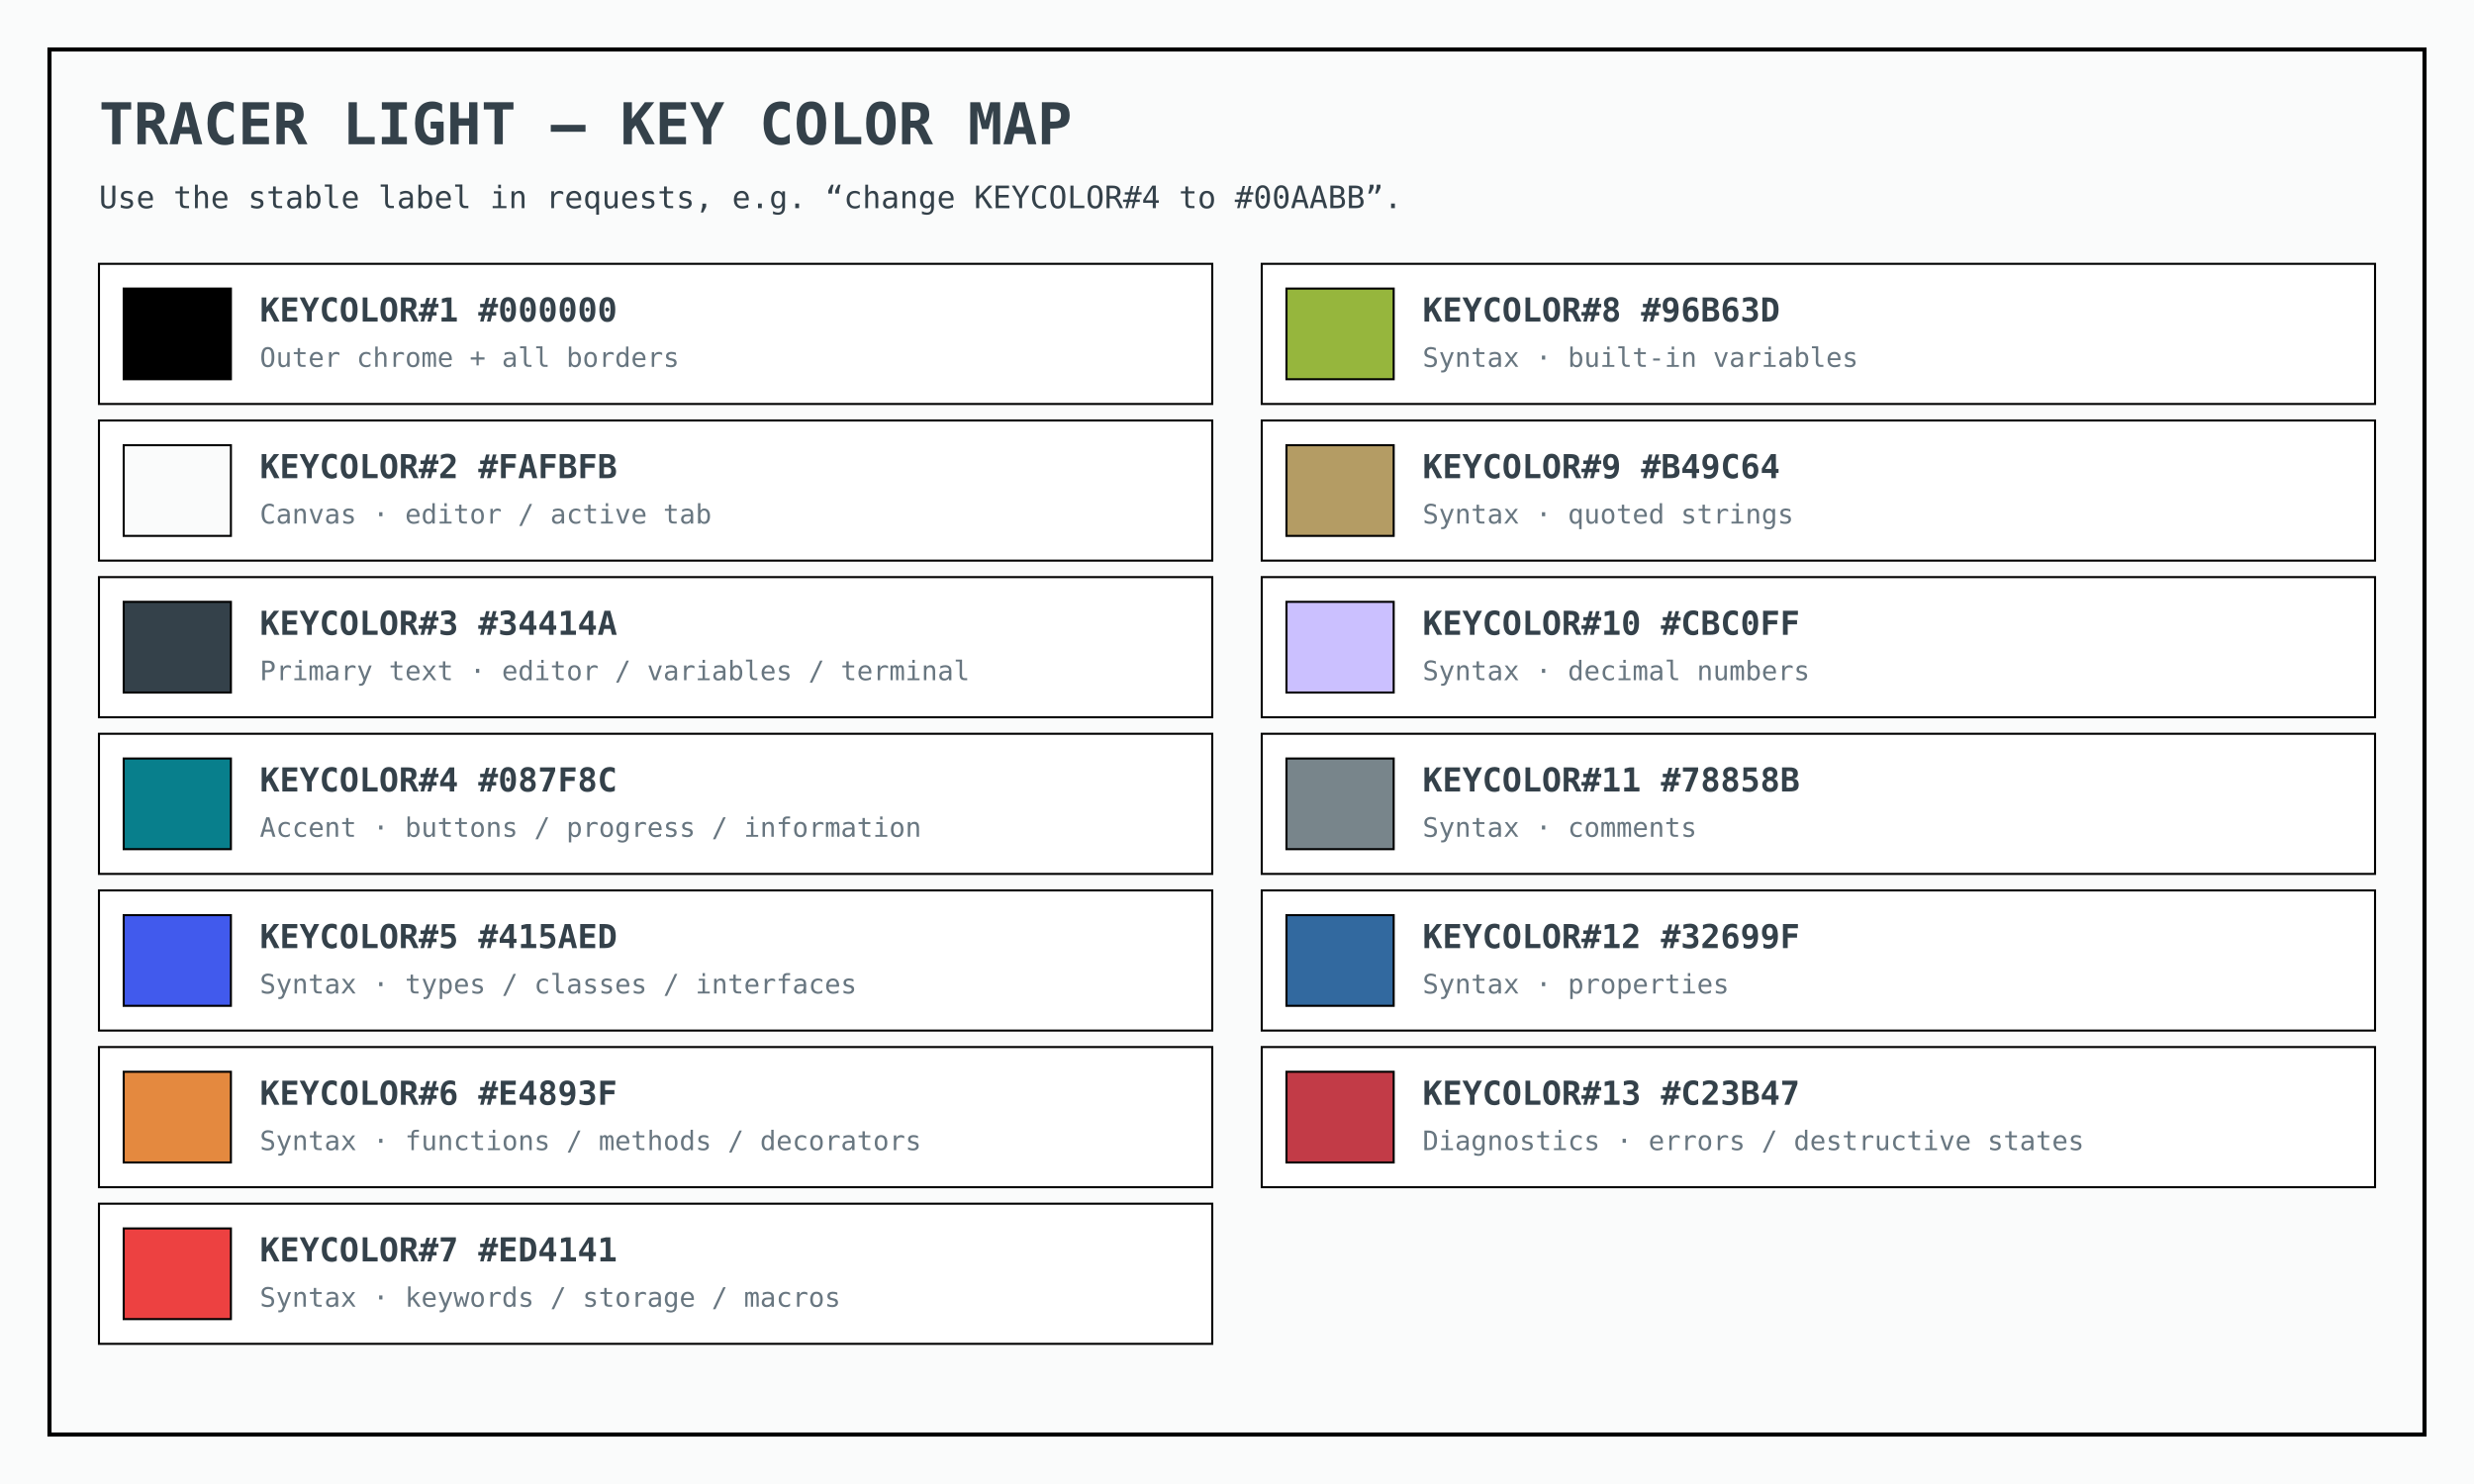
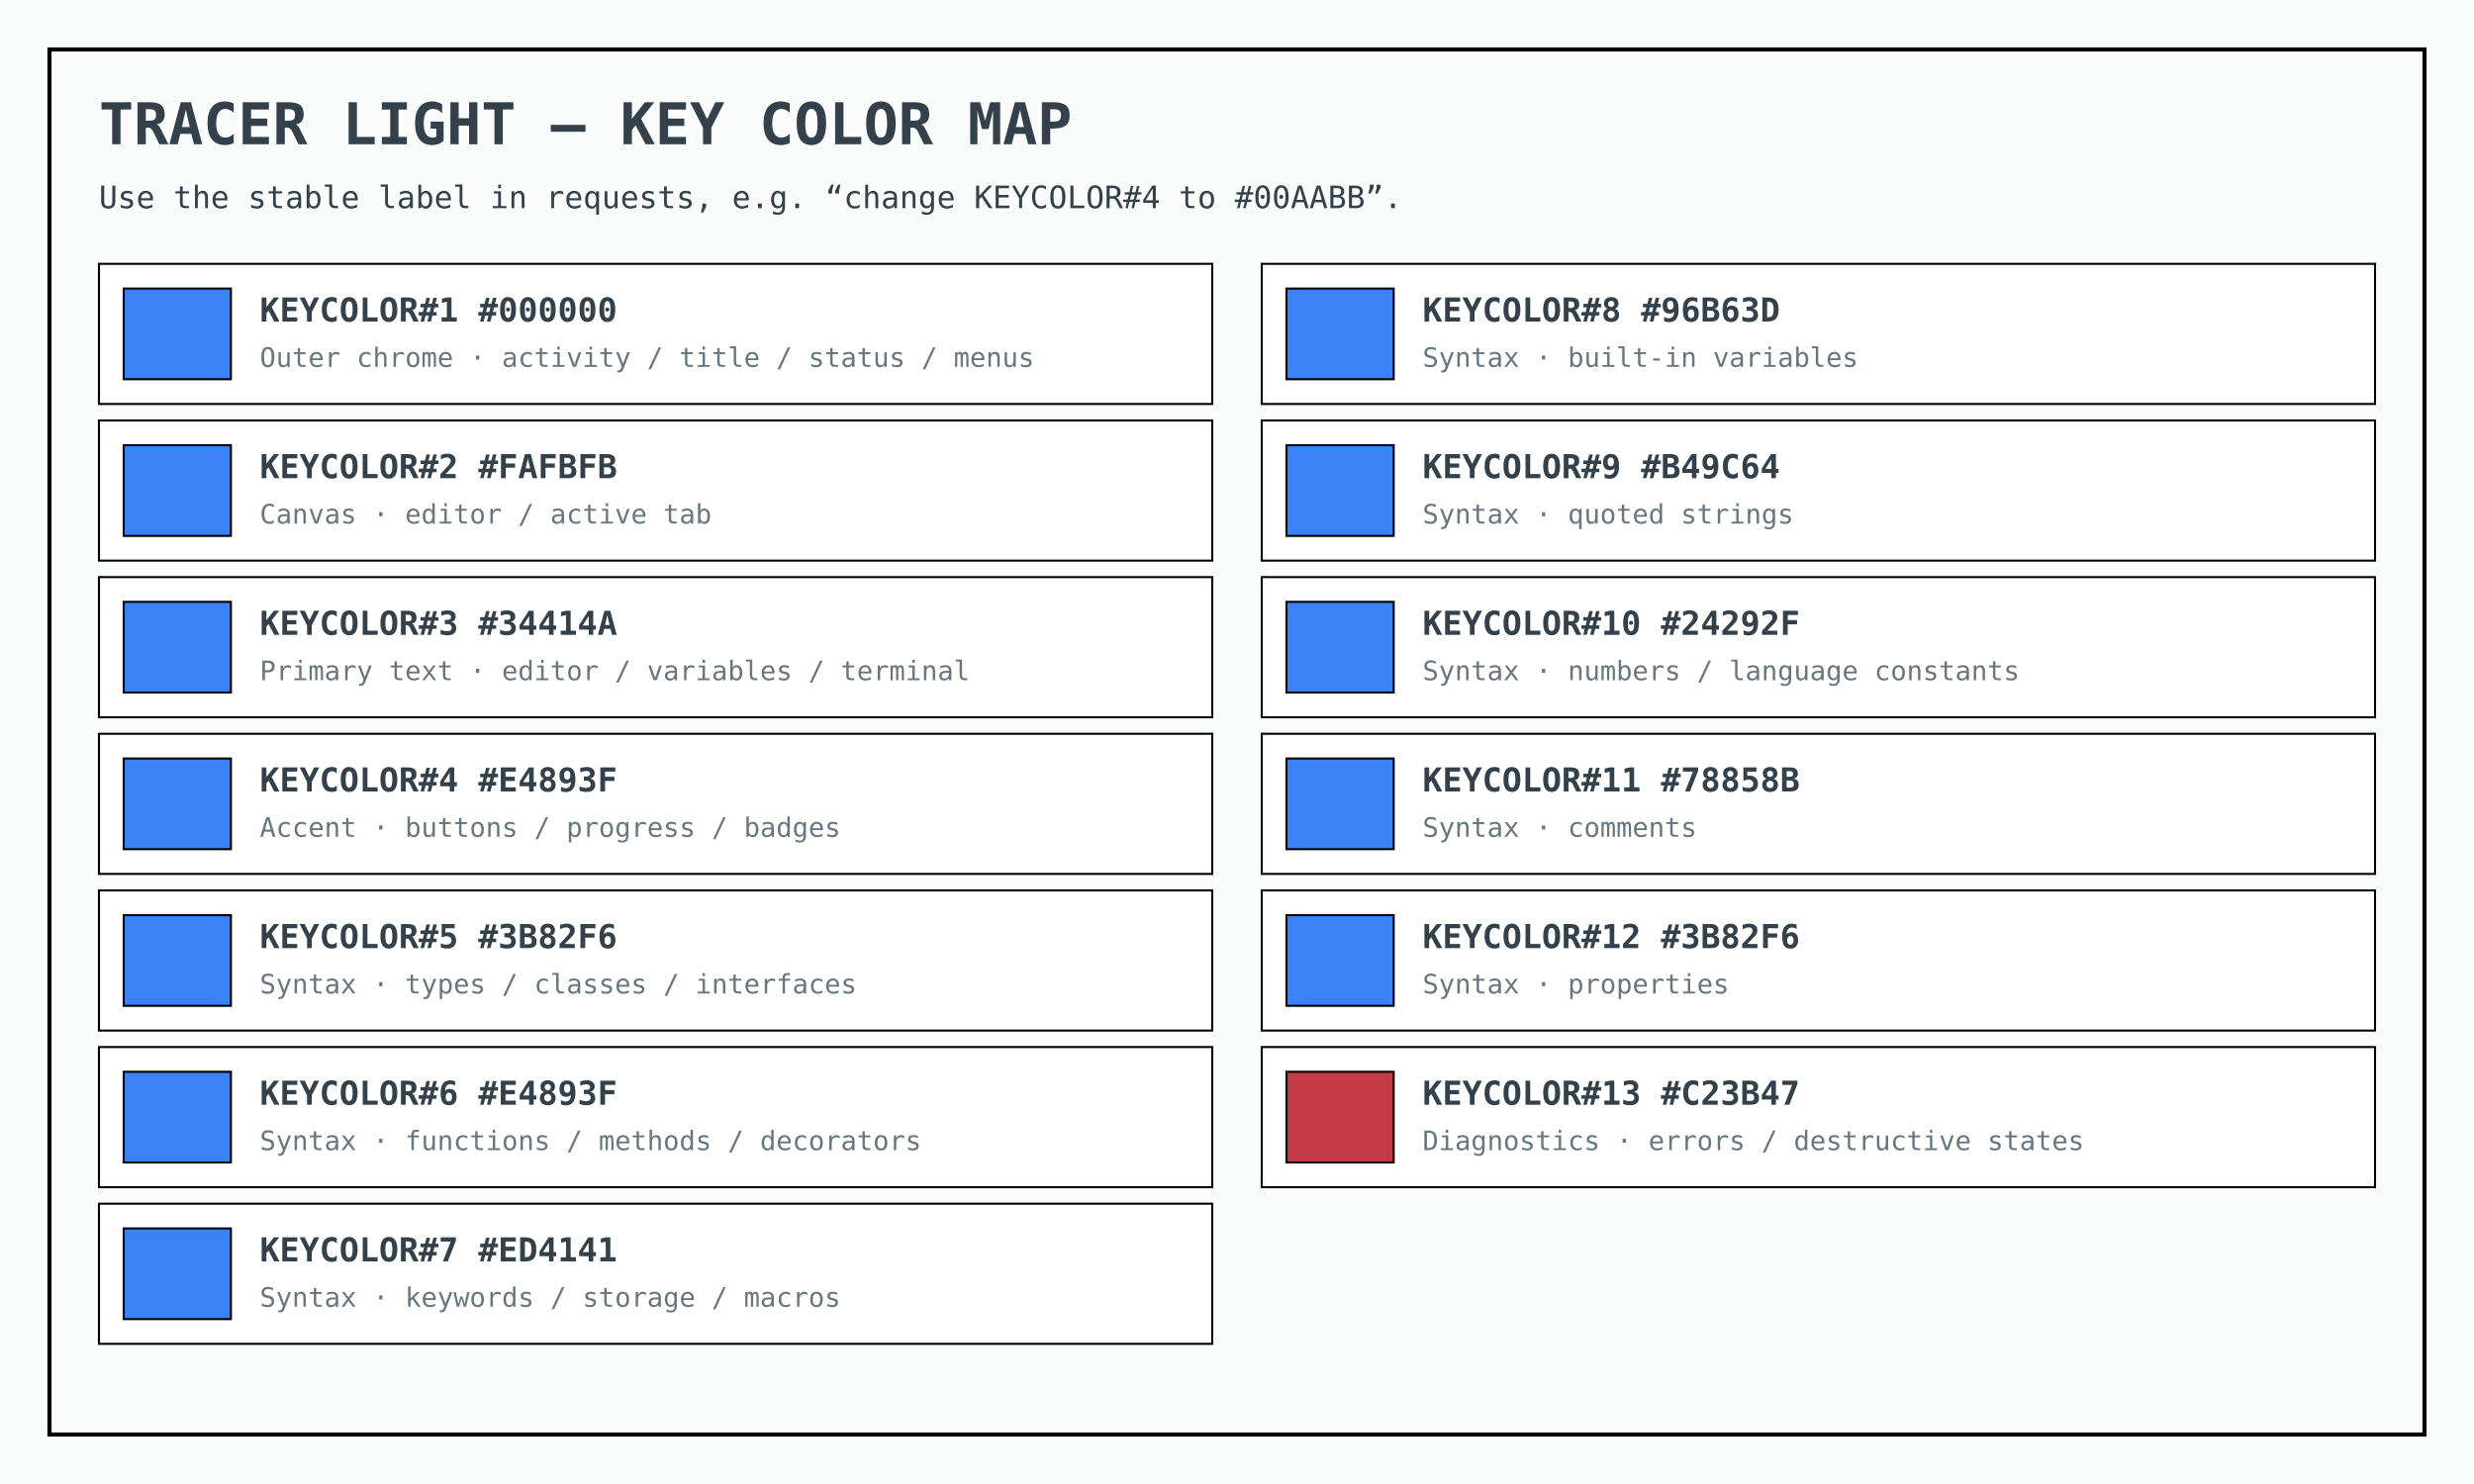
<svg xmlns="http://www.w3.org/2000/svg" width="1200" height="720" viewBox="0 0 1200 720" role="img" aria-labelledby="title description">
  <rect width="1200" height="720" fill="#FAFBFB" />
  <rect x="24" y="24" width="1152" height="672" fill="none" stroke="#000000" stroke-width="2" />
  <g font-family="ui-monospace, SFMono-Regular, Menlo, Consolas, monospace" fill="#34414A">
    <text x="48" y="70" font-size="28" font-weight="700">TRACER LIGHT — KEY COLOR MAP</text>
    <text x="48" y="101" font-size="15">Use the stable label in requests, e.g. “change KEYCOLOR#4 to #00AABB”.</text>
  </g>
  <g transform="translate(48 128)" font-family="ui-monospace, SFMono-Regular, Menlo, Consolas, monospace">
    <rect width="540" height="68" fill="#FFFFFF" stroke="#000000" />
-     <rect x="12" y="12" width="52" height="44" fill="#000000" stroke="#000000" />
+     <rect x="12" y="12" width="52" height="44" fill="#3B82F6" stroke="#000000" />
    <text x="78" y="28" font-size="16" font-weight="700" fill="#34414A">KEYCOLOR#1  #000000</text>
-     <text x="78" y="50" font-size="13" fill="#687680">Outer chrome + all borders</text>
+     <text x="78" y="50" font-size="13" fill="#687680">Outer chrome · activity / title / status / menus</text>
  </g>
  <g transform="translate(48 204)" font-family="ui-monospace, SFMono-Regular, Menlo, Consolas, monospace">
    <rect width="540" height="68" fill="#FFFFFF" stroke="#000000" />
-     <rect x="12" y="12" width="52" height="44" fill="#FAFBFB" stroke="#000000" />
+     <rect x="12" y="12" width="52" height="44" fill="#3B82F6" stroke="#000000" />
    <text x="78" y="28" font-size="16" font-weight="700" fill="#34414A">KEYCOLOR#2  #FAFBFB</text>
    <text x="78" y="50" font-size="13" fill="#687680">Canvas · editor / active tab</text>
  </g>
  <g transform="translate(48 280)" font-family="ui-monospace, SFMono-Regular, Menlo, Consolas, monospace">
    <rect width="540" height="68" fill="#FFFFFF" stroke="#000000" />
-     <rect x="12" y="12" width="52" height="44" fill="#34414A" stroke="#000000" />
+     <rect x="12" y="12" width="52" height="44" fill="#3B82F6" stroke="#000000" />
    <text x="78" y="28" font-size="16" font-weight="700" fill="#34414A">KEYCOLOR#3  #34414A</text>
    <text x="78" y="50" font-size="13" fill="#687680">Primary text · editor / variables / terminal</text>
  </g>
  <g transform="translate(48 356)" font-family="ui-monospace, SFMono-Regular, Menlo, Consolas, monospace">
    <rect width="540" height="68" fill="#FFFFFF" stroke="#000000" />
-     <rect x="12" y="12" width="52" height="44" fill="#087F8C" stroke="#000000" />
-     <text x="78" y="28" font-size="16" font-weight="700" fill="#34414A">KEYCOLOR#4  #087F8C</text>
-     <text x="78" y="50" font-size="13" fill="#687680">Accent · buttons / progress / information</text>
+     <rect x="12" y="12" width="52" height="44" fill="#3B82F6" stroke="#000000" />
+     <text x="78" y="28" font-size="16" font-weight="700" fill="#34414A">KEYCOLOR#4  #E4893F</text>
+     <text x="78" y="50" font-size="13" fill="#687680">Accent · buttons / progress / badges</text>
  </g>
  <g transform="translate(48 432)" font-family="ui-monospace, SFMono-Regular, Menlo, Consolas, monospace">
    <rect width="540" height="68" fill="#FFFFFF" stroke="#000000" />
-     <rect x="12" y="12" width="52" height="44" fill="#415AED" stroke="#000000" />
-     <text x="78" y="28" font-size="16" font-weight="700" fill="#34414A">KEYCOLOR#5  #415AED</text>
+     <rect x="12" y="12" width="52" height="44" fill="#3B82F6" stroke="#000000" />
+     <text x="78" y="28" font-size="16" font-weight="700" fill="#34414A">KEYCOLOR#5  #3B82F6</text>
    <text x="78" y="50" font-size="13" fill="#687680">Syntax · types / classes / interfaces</text>
  </g>
  <g transform="translate(48 508)" font-family="ui-monospace, SFMono-Regular, Menlo, Consolas, monospace">
    <rect width="540" height="68" fill="#FFFFFF" stroke="#000000" />
-     <rect x="12" y="12" width="52" height="44" fill="#E4893F" stroke="#000000" />
+     <rect x="12" y="12" width="52" height="44" fill="#3B82F6" stroke="#000000" />
    <text x="78" y="28" font-size="16" font-weight="700" fill="#34414A">KEYCOLOR#6  #E4893F</text>
    <text x="78" y="50" font-size="13" fill="#687680">Syntax · functions / methods / decorators</text>
  </g>
  <g transform="translate(48 584)" font-family="ui-monospace, SFMono-Regular, Menlo, Consolas, monospace">
    <rect width="540" height="68" fill="#FFFFFF" stroke="#000000" />
-     <rect x="12" y="12" width="52" height="44" fill="#ED4141" stroke="#000000" />
+     <rect x="12" y="12" width="52" height="44" fill="#3B82F6" stroke="#000000" />
    <text x="78" y="28" font-size="16" font-weight="700" fill="#34414A">KEYCOLOR#7  #ED4141</text>
    <text x="78" y="50" font-size="13" fill="#687680">Syntax · keywords / storage / macros</text>
  </g>
  <g transform="translate(612 128)" font-family="ui-monospace, SFMono-Regular, Menlo, Consolas, monospace">
    <rect width="540" height="68" fill="#FFFFFF" stroke="#000000" />
-     <rect x="12" y="12" width="52" height="44" fill="#96B63D" stroke="#000000" />
+     <rect x="12" y="12" width="52" height="44" fill="#3B82F6" stroke="#000000" />
    <text x="78" y="28" font-size="16" font-weight="700" fill="#34414A">KEYCOLOR#8  #96B63D</text>
    <text x="78" y="50" font-size="13" fill="#687680">Syntax · built-in variables</text>
  </g>
  <g transform="translate(612 204)" font-family="ui-monospace, SFMono-Regular, Menlo, Consolas, monospace">
    <rect width="540" height="68" fill="#FFFFFF" stroke="#000000" />
-     <rect x="12" y="12" width="52" height="44" fill="#B49C64" stroke="#000000" />
+     <rect x="12" y="12" width="52" height="44" fill="#3B82F6" stroke="#000000" />
    <text x="78" y="28" font-size="16" font-weight="700" fill="#34414A">KEYCOLOR#9  #B49C64</text>
    <text x="78" y="50" font-size="13" fill="#687680">Syntax · quoted strings</text>
  </g>
  <g transform="translate(612 280)" font-family="ui-monospace, SFMono-Regular, Menlo, Consolas, monospace">
    <rect width="540" height="68" fill="#FFFFFF" stroke="#000000" />
-     <rect x="12" y="12" width="52" height="44" fill="#CBC0FF" stroke="#000000" />
-     <text x="78" y="28" font-size="16" font-weight="700" fill="#34414A">KEYCOLOR#10  #CBC0FF</text>
-     <text x="78" y="50" font-size="13" fill="#687680">Syntax · decimal numbers</text>
+     <rect x="12" y="12" width="52" height="44" fill="#3B82F6" stroke="#000000" />
+     <text x="78" y="28" font-size="16" font-weight="700" fill="#34414A">KEYCOLOR#10  #24292F</text>
+     <text x="78" y="50" font-size="13" fill="#687680">Syntax · numbers / language constants</text>
  </g>
  <g transform="translate(612 356)" font-family="ui-monospace, SFMono-Regular, Menlo, Consolas, monospace">
    <rect width="540" height="68" fill="#FFFFFF" stroke="#000000" />
-     <rect x="12" y="12" width="52" height="44" fill="#78858B" stroke="#000000" />
+     <rect x="12" y="12" width="52" height="44" fill="#3B82F6" stroke="#000000" />
    <text x="78" y="28" font-size="16" font-weight="700" fill="#34414A">KEYCOLOR#11  #78858B</text>
    <text x="78" y="50" font-size="13" fill="#687680">Syntax · comments</text>
  </g>
  <g transform="translate(612 432)" font-family="ui-monospace, SFMono-Regular, Menlo, Consolas, monospace">
    <rect width="540" height="68" fill="#FFFFFF" stroke="#000000" />
-     <rect x="12" y="12" width="52" height="44" fill="#32699F" stroke="#000000" />
-     <text x="78" y="28" font-size="16" font-weight="700" fill="#34414A">KEYCOLOR#12  #32699F</text>
+     <rect x="12" y="12" width="52" height="44" fill="#3B82F6" stroke="#000000" />
+     <text x="78" y="28" font-size="16" font-weight="700" fill="#34414A">KEYCOLOR#12  #3B82F6</text>
    <text x="78" y="50" font-size="13" fill="#687680">Syntax · properties</text>
  </g>
  <g transform="translate(612 508)" font-family="ui-monospace, SFMono-Regular, Menlo, Consolas, monospace">
    <rect width="540" height="68" fill="#FFFFFF" stroke="#000000" />
    <rect x="12" y="12" width="52" height="44" fill="#C23B47" stroke="#000000" />
    <text x="78" y="28" font-size="16" font-weight="700" fill="#34414A">KEYCOLOR#13  #C23B47</text>
    <text x="78" y="50" font-size="13" fill="#687680">Diagnostics · errors / destructive states</text>
  </g>
</svg>
